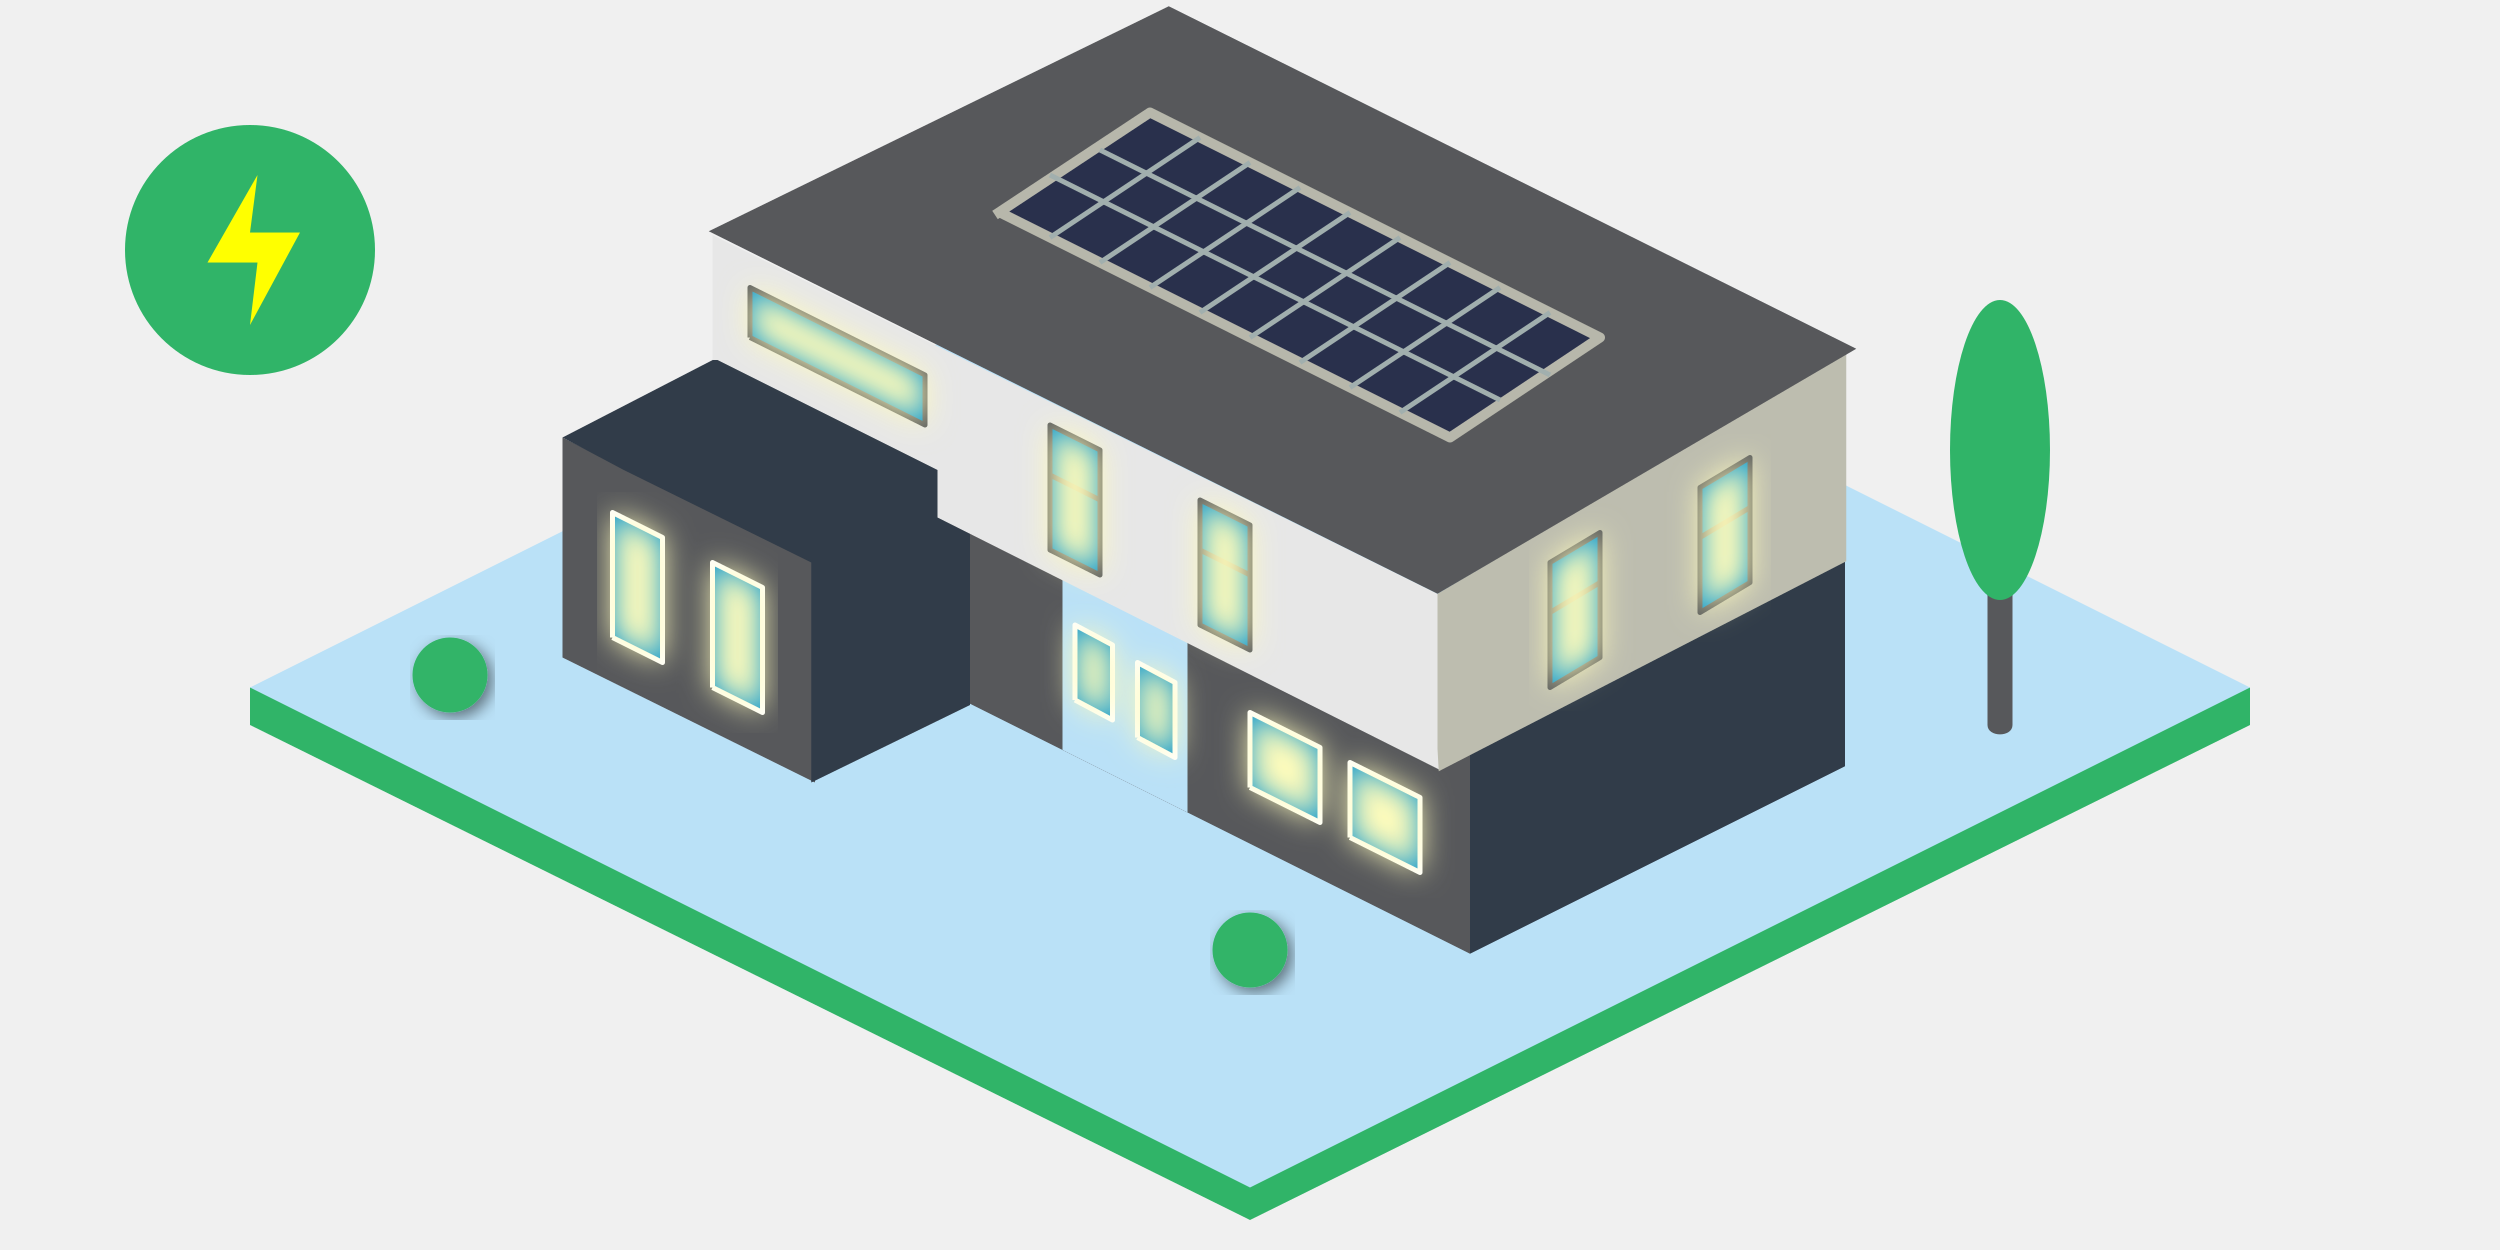
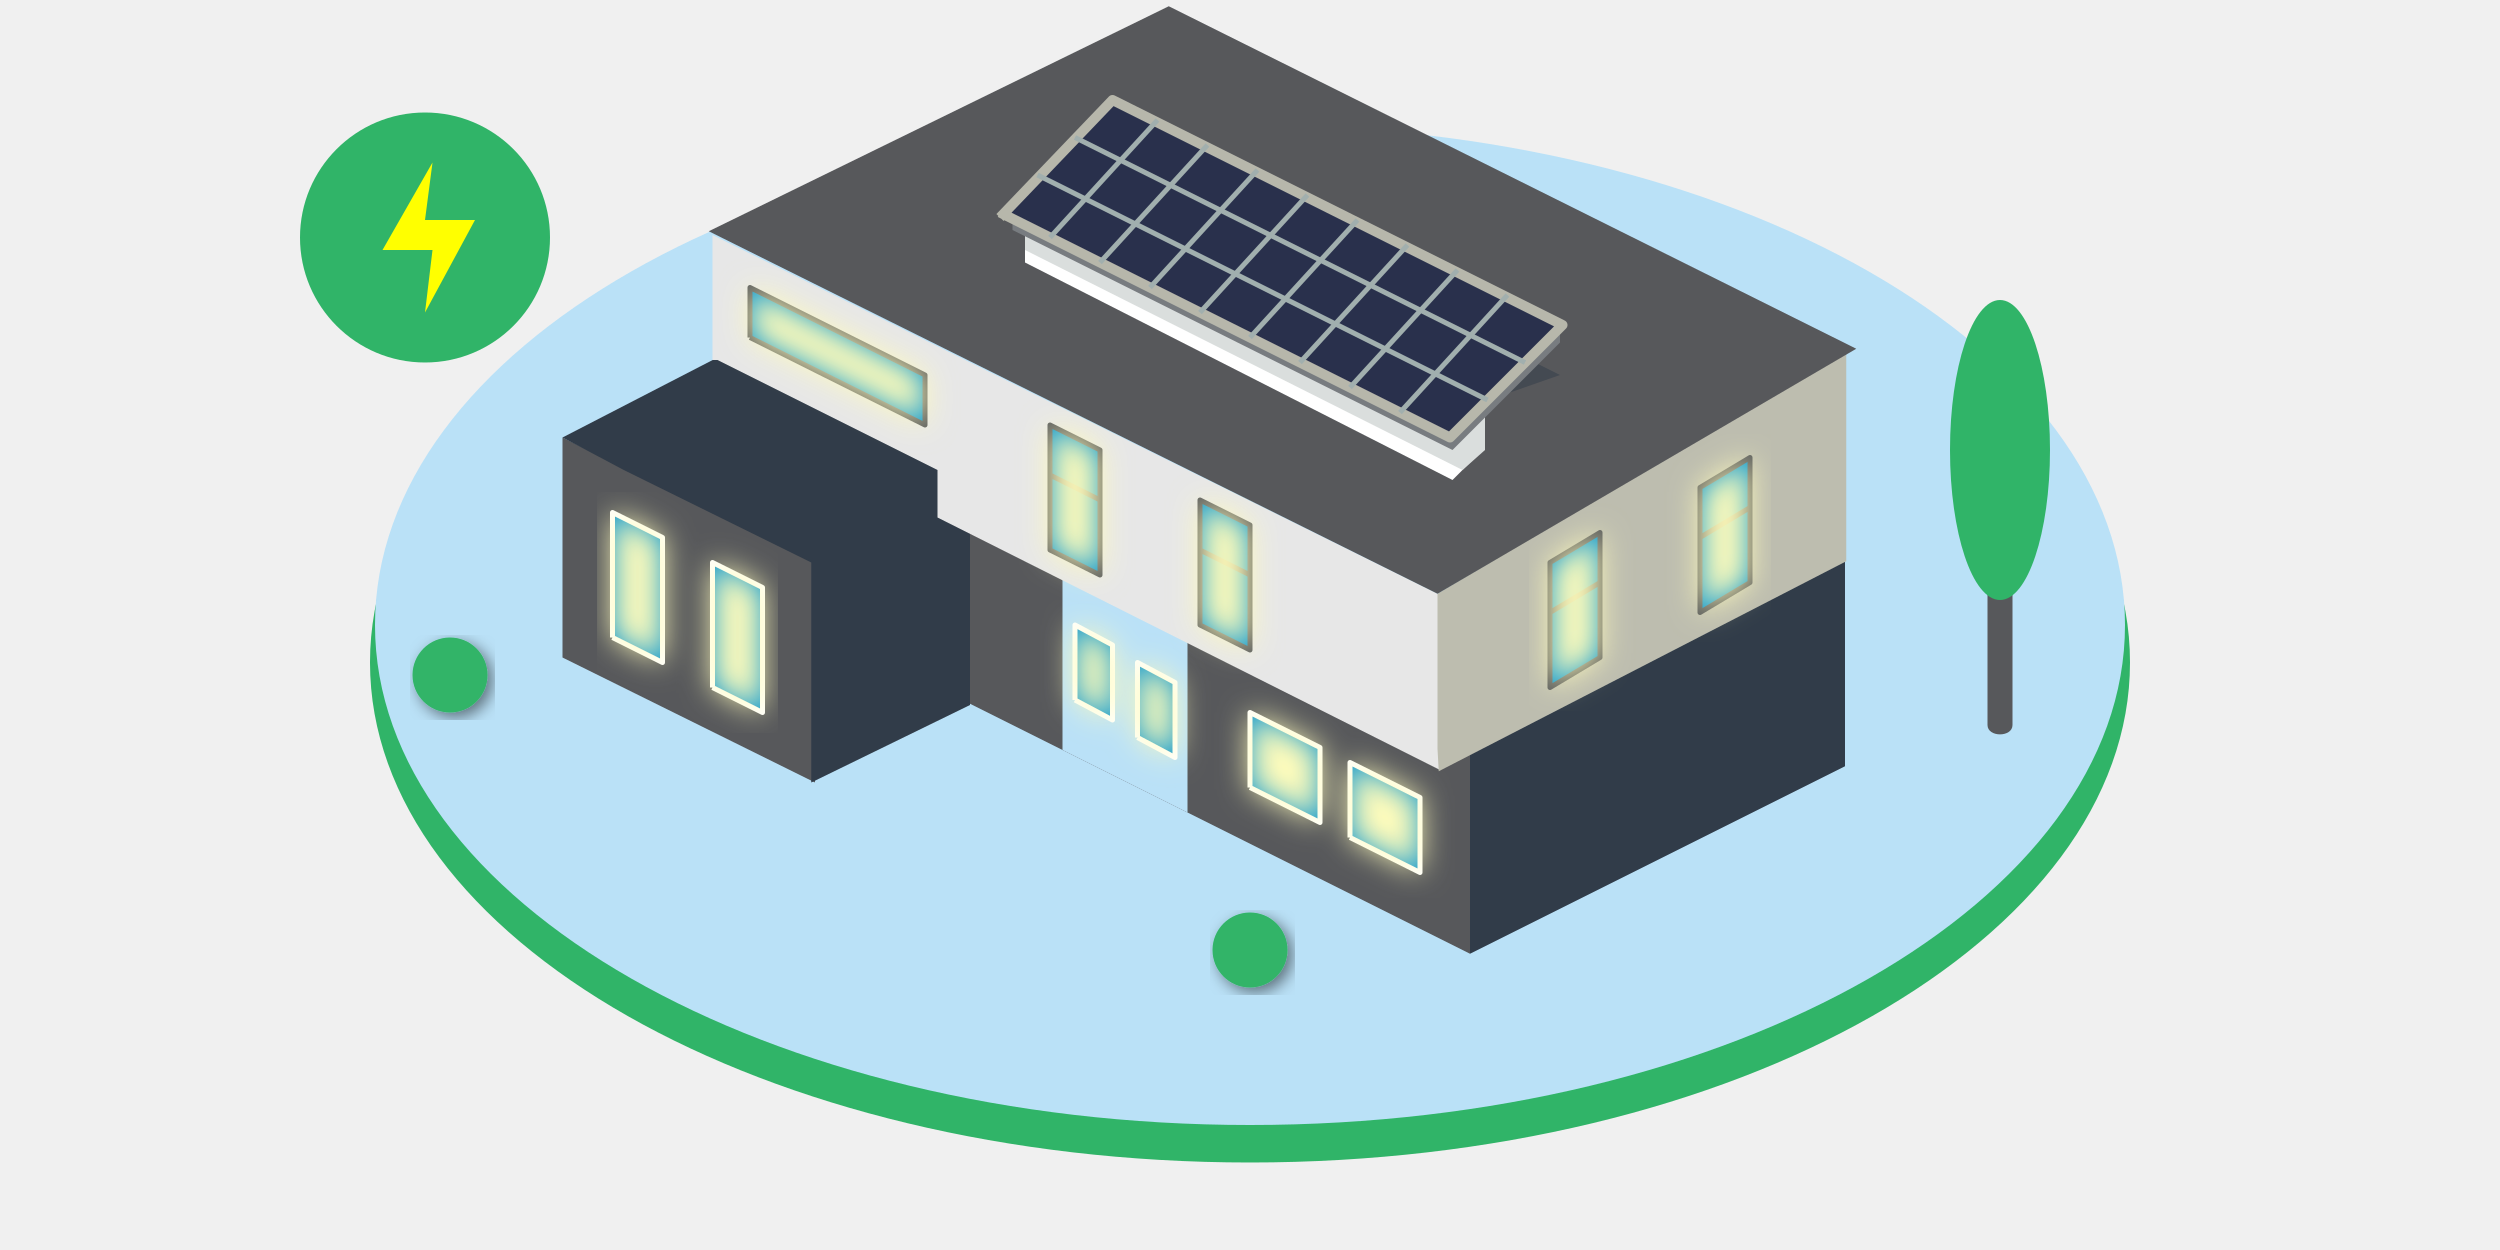
<svg xmlns="http://www.w3.org/2000/svg" viewBox="0 0 1000 500" id="ff13122b-c9a2-4eb3-994d-202711f70fc9" data-name="Layer 1">
  <filter id="blurMe">
    <feGaussianBlur stdDeviation="6" />
  </filter>
  <pattern id="isometric" width="25" height="12.5" viewBox="0 0 10 5" patternUnits="userSpaceOnUse" x="0" y="0">
    <g stroke="#0004" stroke-dasharray="2 1" stroke-width=".25">
      <path d="m0,0 v100" />
      <path d="m10,0 v100" />
    </g>
    <path d="m5,0 v100" stroke-width=".25" stroke="#0004" stroke-dasharray=".5" />
    <g stroke-width=".25" stroke="#0004">
      <path d="m0,0 l10,5" />
      <path d="m10,0 l-10,5" />
    </g>
  </pattern>
  <pattern id="first_floor" width="25" height="25" viewBox="0 0 5 5" patternUnits="userSpaceOnUse" x="0" y="0">
    <rect height="5" width="5" fill="#57585B" />
    <circle cx="2.5" cy="2.5" r="0.3" fill="green" />
    <circle cx="1" cy="1" r="0.1" fill="white" />
    <circle cx="1.5" cy="2.5" r="0.1" fill="white" />
  </pattern>
  <defs>
    <filter id="f1" height="120%">
      <feGaussianBlur in="SourceAlpha" stdDeviation="3" />
      <feOffset dx="2" dy="2" result="offsetblur" />
      <feComponentTransfer>
        <feFuncA type="linear" slope="0.5" />
      </feComponentTransfer>
      <feMerge>
        <feMergeNode />
        <feMergeNode in="SourceGraphic" />
      </feMerge>
    </filter>
  </defs>
-   <path d="M100,275 L100,275 100,290 L100,290 500,488 L500,488 900,290 L900,290 900,275" fill="#30B468" />
-   <path d="M100,275 L100,275 500,75 L500,75 900,275 L900,275 500,475 L500,475 100,275" fill="#BAE1F7" />
+   <ellipse cx="500" cy="265" rx="352" ry="200" fill="#30B468" />
+   <ellipse cx="500" cy="250" rx="350" ry="200" fill="#BAE1F7" />
  <path d="M225,263 v-88 l0,0 101,50 v88 l0,0 -100,-49.5" fill="#57585B" />
  <g fill="#0092D0" stroke="white" stroke-width="2" stroke-linejoin="round">
    <path d="M245,255 v-50 l0,0 20,10 v50 l0,0 -20,-10" />
    <path d="M285,275 v-50 l0,0 20,10 v50 l0,0 -20,-10" />
  </g>
  <g fill="#fffcbb" filter="url(#blurMe)">
    <path d="M245,255 v-50 l0,0 20,10 v50 l0,0 -20,-10" />
    <path d="M285,275 v-50 l0,0 20,10 v50 l0,0 -20,-10" />
  </g>
  <path d="M225,175 l0,0 62,-32 l0,0 101,51 v88 l0,0 -63.5,31 v-88 l0,0 -75,-37" fill="#313C49" />
  <path d="M388,194 l0,0 200,100 v87.5 l0,0 -200,-100 v-87.5" fill="#57585B" />
  <path d="M425,230 v70 l0,0 50,25 v-70 l0,0 -50,-25" fill="#BAE1F7" />
  <g fill="#0092D0" stroke="white" stroke-width="2" stroke-linejoin="round">
    <path d="M430,280 v-30 l0,0 15,8 v30 l0,0 -15,-8" />
    <path d="M455,295 v-30 l0,0 15,8 v30 l0,0 -15,-8" />
    <path d="M500,315 v-30 l0,0 28,14 v30 l0,0 -28,-14" />
    <path d="M540,335 v-30 l0,0 28,14 v30 l0,0 -28,-14" />
  </g>
  <g fill="#fffcbb" filter="url(#blurMe)">
    <path d="M430,280 v-30 l0,0 15,8 v30 l0,0 -15,-8" />
    <path d="M455,295 v-30 l0,0 15,8 v30 l0,0 -15,-8" />
    <path d="M500,315 v-30 l0,0 28,14 v30 l0,0 -28,-14" />
    <path d="M540,335 v-30 l0,0 28,14 v30 l0,0 -28,-14" />
  </g>
  <path d="M588,294 l0,0 150,-75 v87.5 l0,0 -150,75 v-87.5" fill="#313C49" />
  <path d="M285,144 v-50 l0,0 291,144 v70 l0,0 -201,-101 v-19 l0,0 -88,-44" fill="#E7E7E7" />
  <g fill="#0092D0" stroke="#535559" stroke-width="2" stroke-linejoin="round">
    <path d="M300,135 v-20 l0,0 70,35 v20 l0,0 -70,-35" />
    <path d="M420,220 v-50 l0,0 20,10 v50 l0,0 -20,-10 v-30 l0,0 20,10 " />
    <path d="M480,250 v-50 l0,0 20,10 v50 l0,0 -20,-10 v-30 l0,0 20,10 " />
  </g>
  <g fill="#fffcbb" filter="url(#blurMe)">
    <path d="M300,135 v-20 l0,0 70,35 v20 l0,0 -70,-35" />
    <path d="M420,220 v-50 l0,0 20,10 v50 l0,0 -20,-10 v-30 l0,0 20,10 " />
    <path d="M480,250 v-50 l0,0 20,10 v50 l0,0 -20,-10 v-30 l0,0 20,10 " />
  </g>
  <path d="M575,299.5 v-62 l0,0 163.5,-98 v85 l0,0 -163,84" fill="#BDBDAF" />
  <g fill="#0092D0" stroke="#535559" stroke-width="2" stroke-linejoin="round">
    <path d="M620,275 v-50 l0,0 20,-12 v50 l0,0 -20,12 v-30 l0,0 20,-12" />
    <path d="M680,245 v-50 l0,0 20,-12 v50 l0,0 -20,12 v-30 l0,0 20,-12" />
  </g>
  <g fill="#fffcbb" filter="url(#blurMe)">
    <path d="M620,275 v-50 l0,0 20,-12 v50 l0,0 -20,12 v-30 l0,0 20,-12" />
    <path d="M680,245 v-50 l0,0 20,-12 v50 l0,0 -20,12 v-30 l0,0 20,-12" />
  </g>
  <path d="M575,237.5 l0,0 167.5,-98 l0,0 -275,-137 l0,0 -184,90 " fill="#57585B" />
-   <path d="M400,85 l0,0 180,90 l0,0 60,-40 l0,0 -180,-90 l0,0 -62,41" stroke="#B7B7AB" fill="#29304C" stroke-width="4" stroke-linejoin="round" />
-   <line x1="420" y1="95" x2="480" y2="55" stroke="#A1AFAE" stroke-width="2" />
-   <line x1="440" y1="105" x2="500" y2="65" stroke="#A1AFAE" stroke-width="2" />
-   <line x1="460" y1="115" x2="520" y2="75" stroke="#A1AFAE" stroke-width="2" />
-   <line x1="480" y1="125" x2="540" y2="85" stroke="#A1AFAE" stroke-width="2" />
-   <line x1="500" y1="135" x2="560" y2="95" stroke="#A1AFAE" stroke-width="2" />
-   <line x1="520" y1="145" x2="580" y2="105" stroke="#A1AFAE" stroke-width="2" />
-   <line x1="540" y1="155" x2="600" y2="115" stroke="#A1AFAE" stroke-width="2" />
-   <line x1="560" y1="165" x2="620" y2="125" stroke="#A1AFAE" stroke-width="2" />
-   <line x1="420" y1="70" x2="600" y2="160" stroke="#A1AFAE" stroke-width="2" />
-   <line x1="440" y1="60" x2="620" y2="150" stroke="#A1AFAE" stroke-width="2" />
+   <path d="M410,85 v20 l0,0 171,87 l0,0 13,-13 v-20" fill="#FFFFFF" />
+   <path d="M410,85 v15 l0,0 175,88 l0,0 9,-8 v-15" fill="#DADEDD" />
+   <path d="M604,157 l0,0 20,-7 l0,0 -10,-5" fill="#444A52" />
+   <path d="M405,85 v7 l0,0 176,88 l0,0 43,-43 v-5" fill="#787C80" />
+   <path d="M400,85 l0,0 180,90 l0,0 45,-45 l0,0 -180,-90 l0,0 -45,47" stroke="#B7B7AB" fill="#29304C" stroke-width="4" stroke-linejoin="round" />
+   <line x1="420" y1="95" x2="463" y2="48" stroke="#A1AFAE" stroke-width="2" />
+   <line x1="440" y1="105" x2="483" y2="58" stroke="#A1AFAE" stroke-width="2" />
+   <line x1="460" y1="115" x2="503" y2="68" stroke="#A1AFAE" stroke-width="2" />
+   <line x1="480" y1="125" x2="523" y2="78" stroke="#A1AFAE" stroke-width="2" />
+   <line x1="500" y1="135" x2="543" y2="88" stroke="#A1AFAE" stroke-width="2" />
+   <line x1="520" y1="145" x2="563" y2="98" stroke="#A1AFAE" stroke-width="2" />
+   <line x1="540" y1="155" x2="583" y2="108" stroke="#A1AFAE" stroke-width="2" />
+   <line x1="560" y1="165" x2="603" y2="118" stroke="#A1AFAE" stroke-width="2" />
+   <line x1="415" y1="70" x2="595" y2="160" stroke="#A1AFAE" stroke-width="2" />
+   <line x1="430" y1="55" x2="610" y2="145" stroke="#A1AFAE" stroke-width="2" />
  <circle cx="180" cy="270" r="15" fill="#30B468" filter="url(#f1)" />
  <circle cx="500" cy="380" r="15" fill="#30B468" filter="url(#f1)" />
  <path d="M795,200 v90 c 0,5 10,5 10,0 v-90" fill="#57585B" />
  <ellipse cx="800" cy="180" rx="20" ry="60" fill="#30B468" stroke-width="2" />
-   <path d="M100, 130 l0,0 3,-25 h-20 l0,0 20,-35 l0,0 -3,23 h20" stroke="none" fill="yellow" />
-   <circle cx="100" cy="100" r="50" fill="#30B468" />
-   <path d="M100, 130 l0,0 3,-25 h-20 l0,0 20,-35 l0,0 -3,23 h20" stroke="none" fill="yellow" />
+   <circle cx="170" cy="95" r="50" fill="#30B468" />
+   <path d="M170, 125 l0,0 3,-25 h-20 l0,0 20,-35 l0,0 -3,23 h20" stroke="none" fill="yellow" />
</svg>
